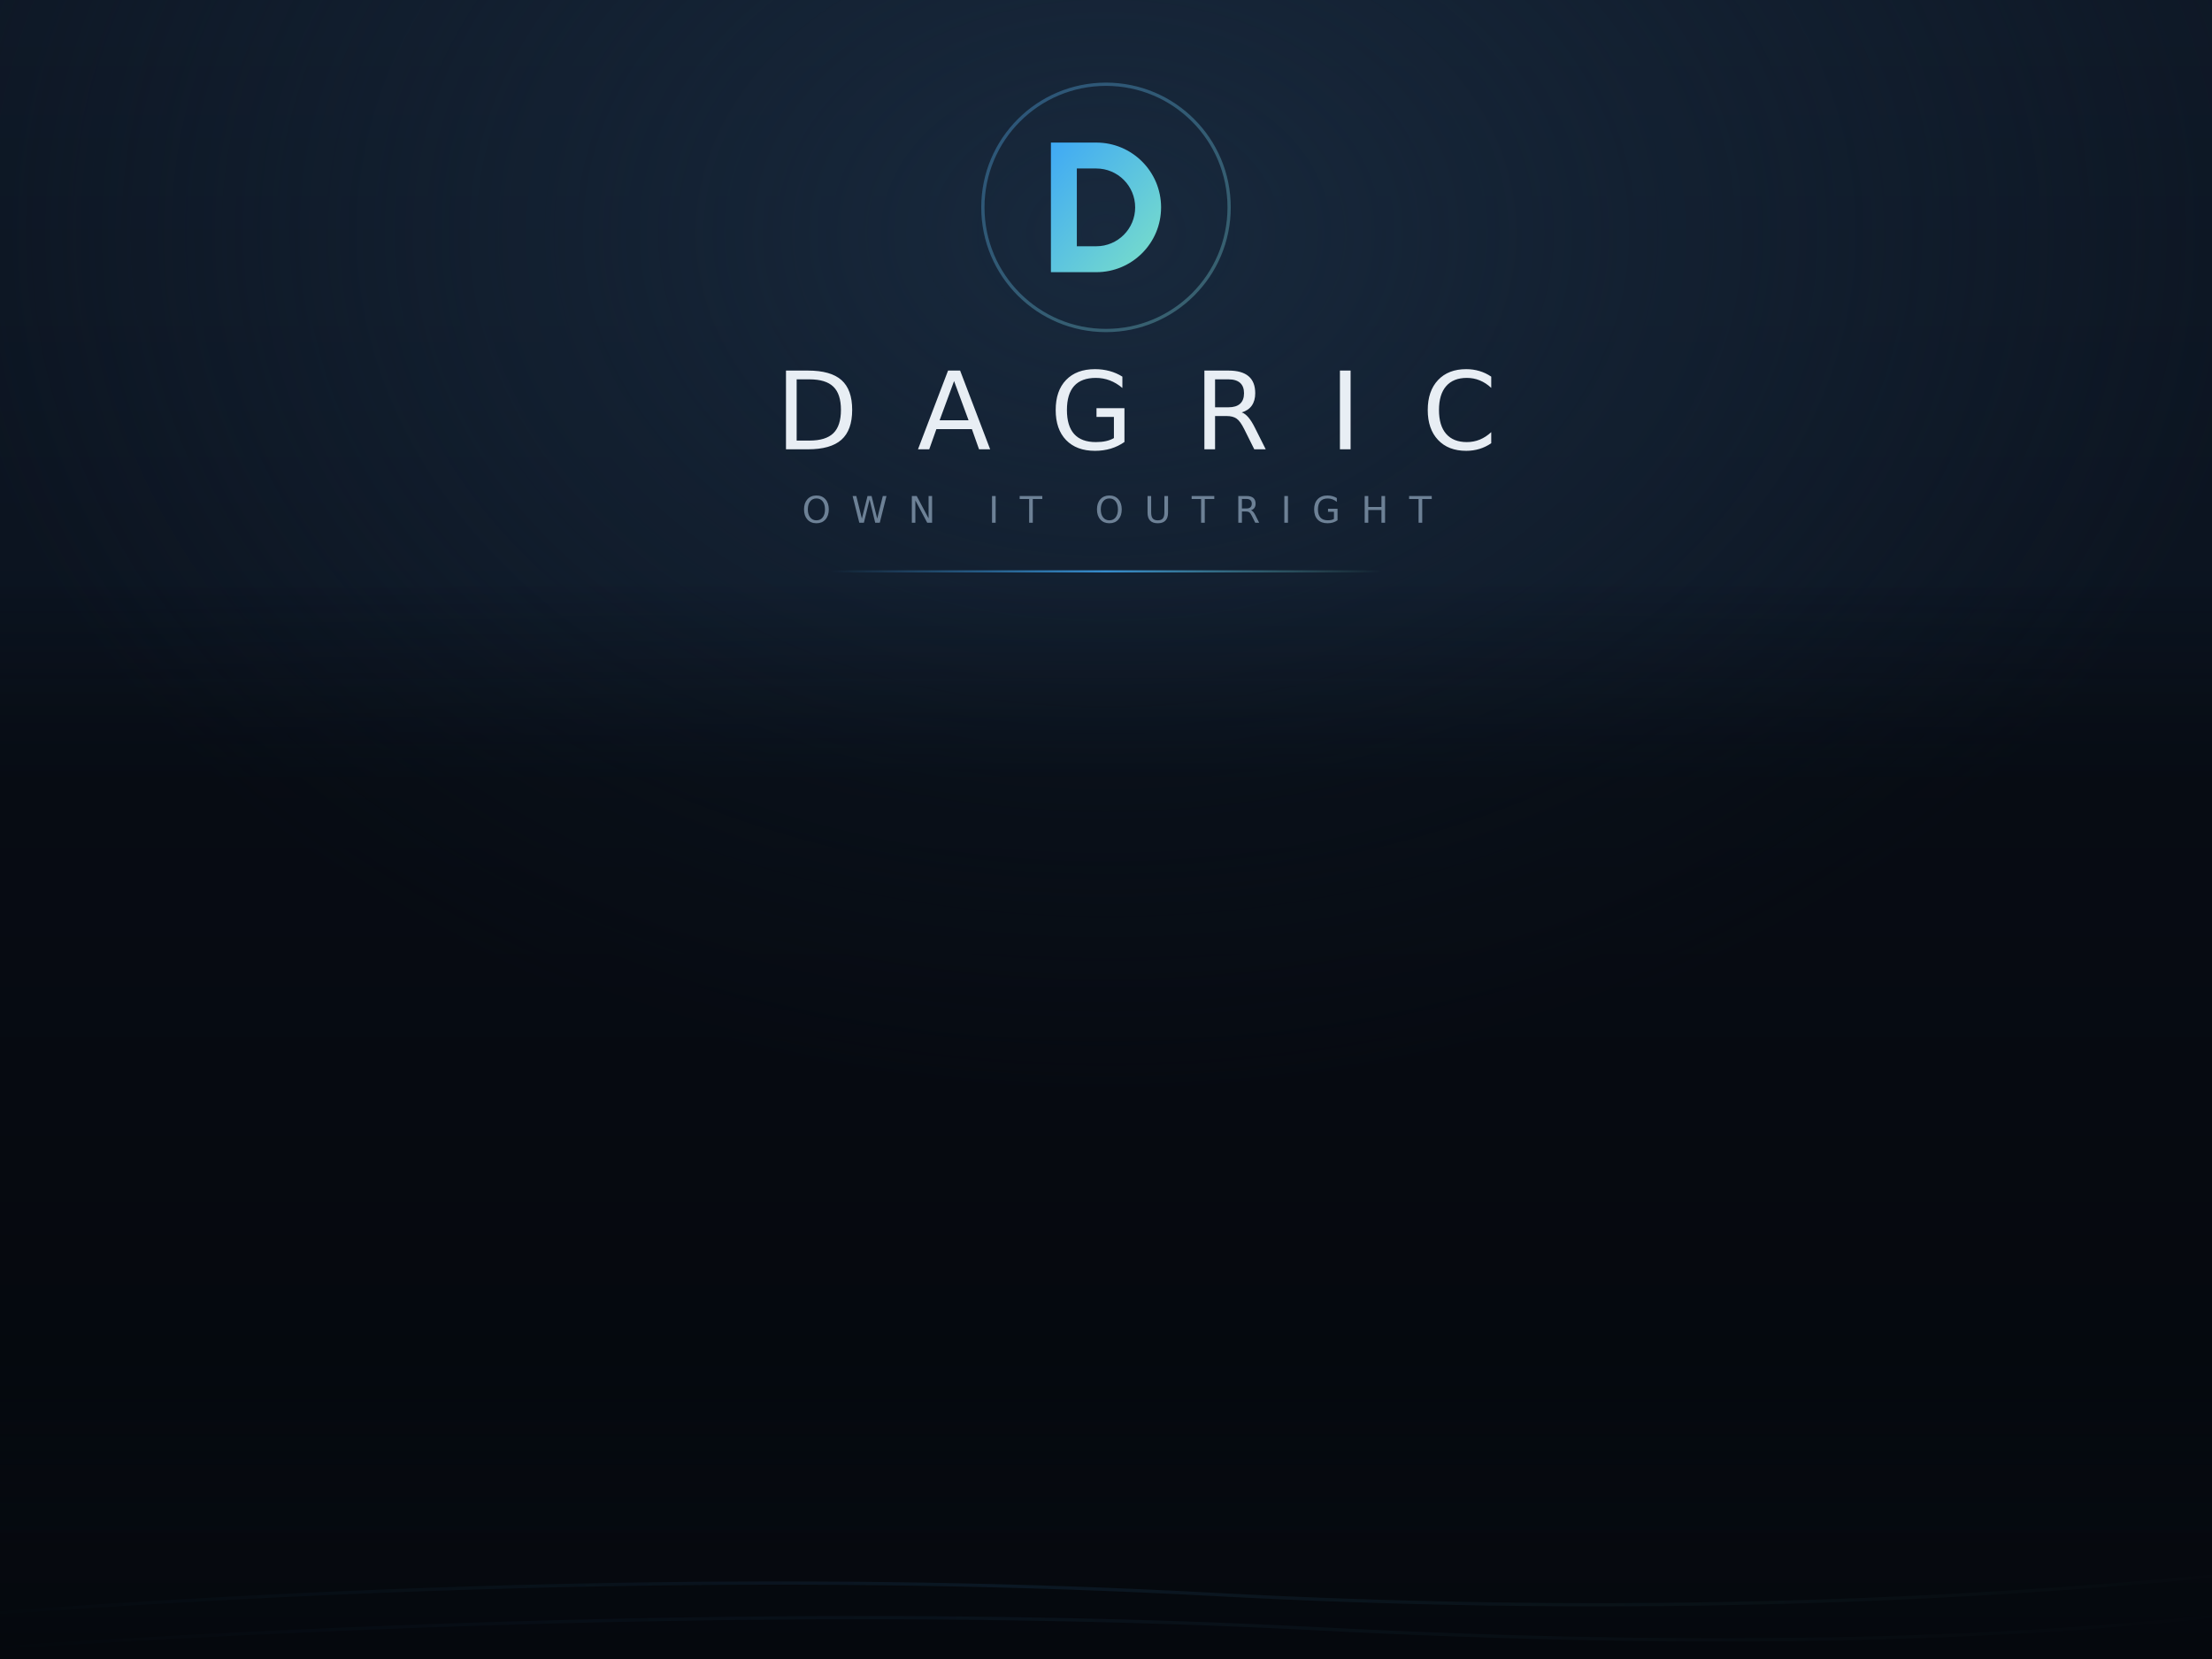
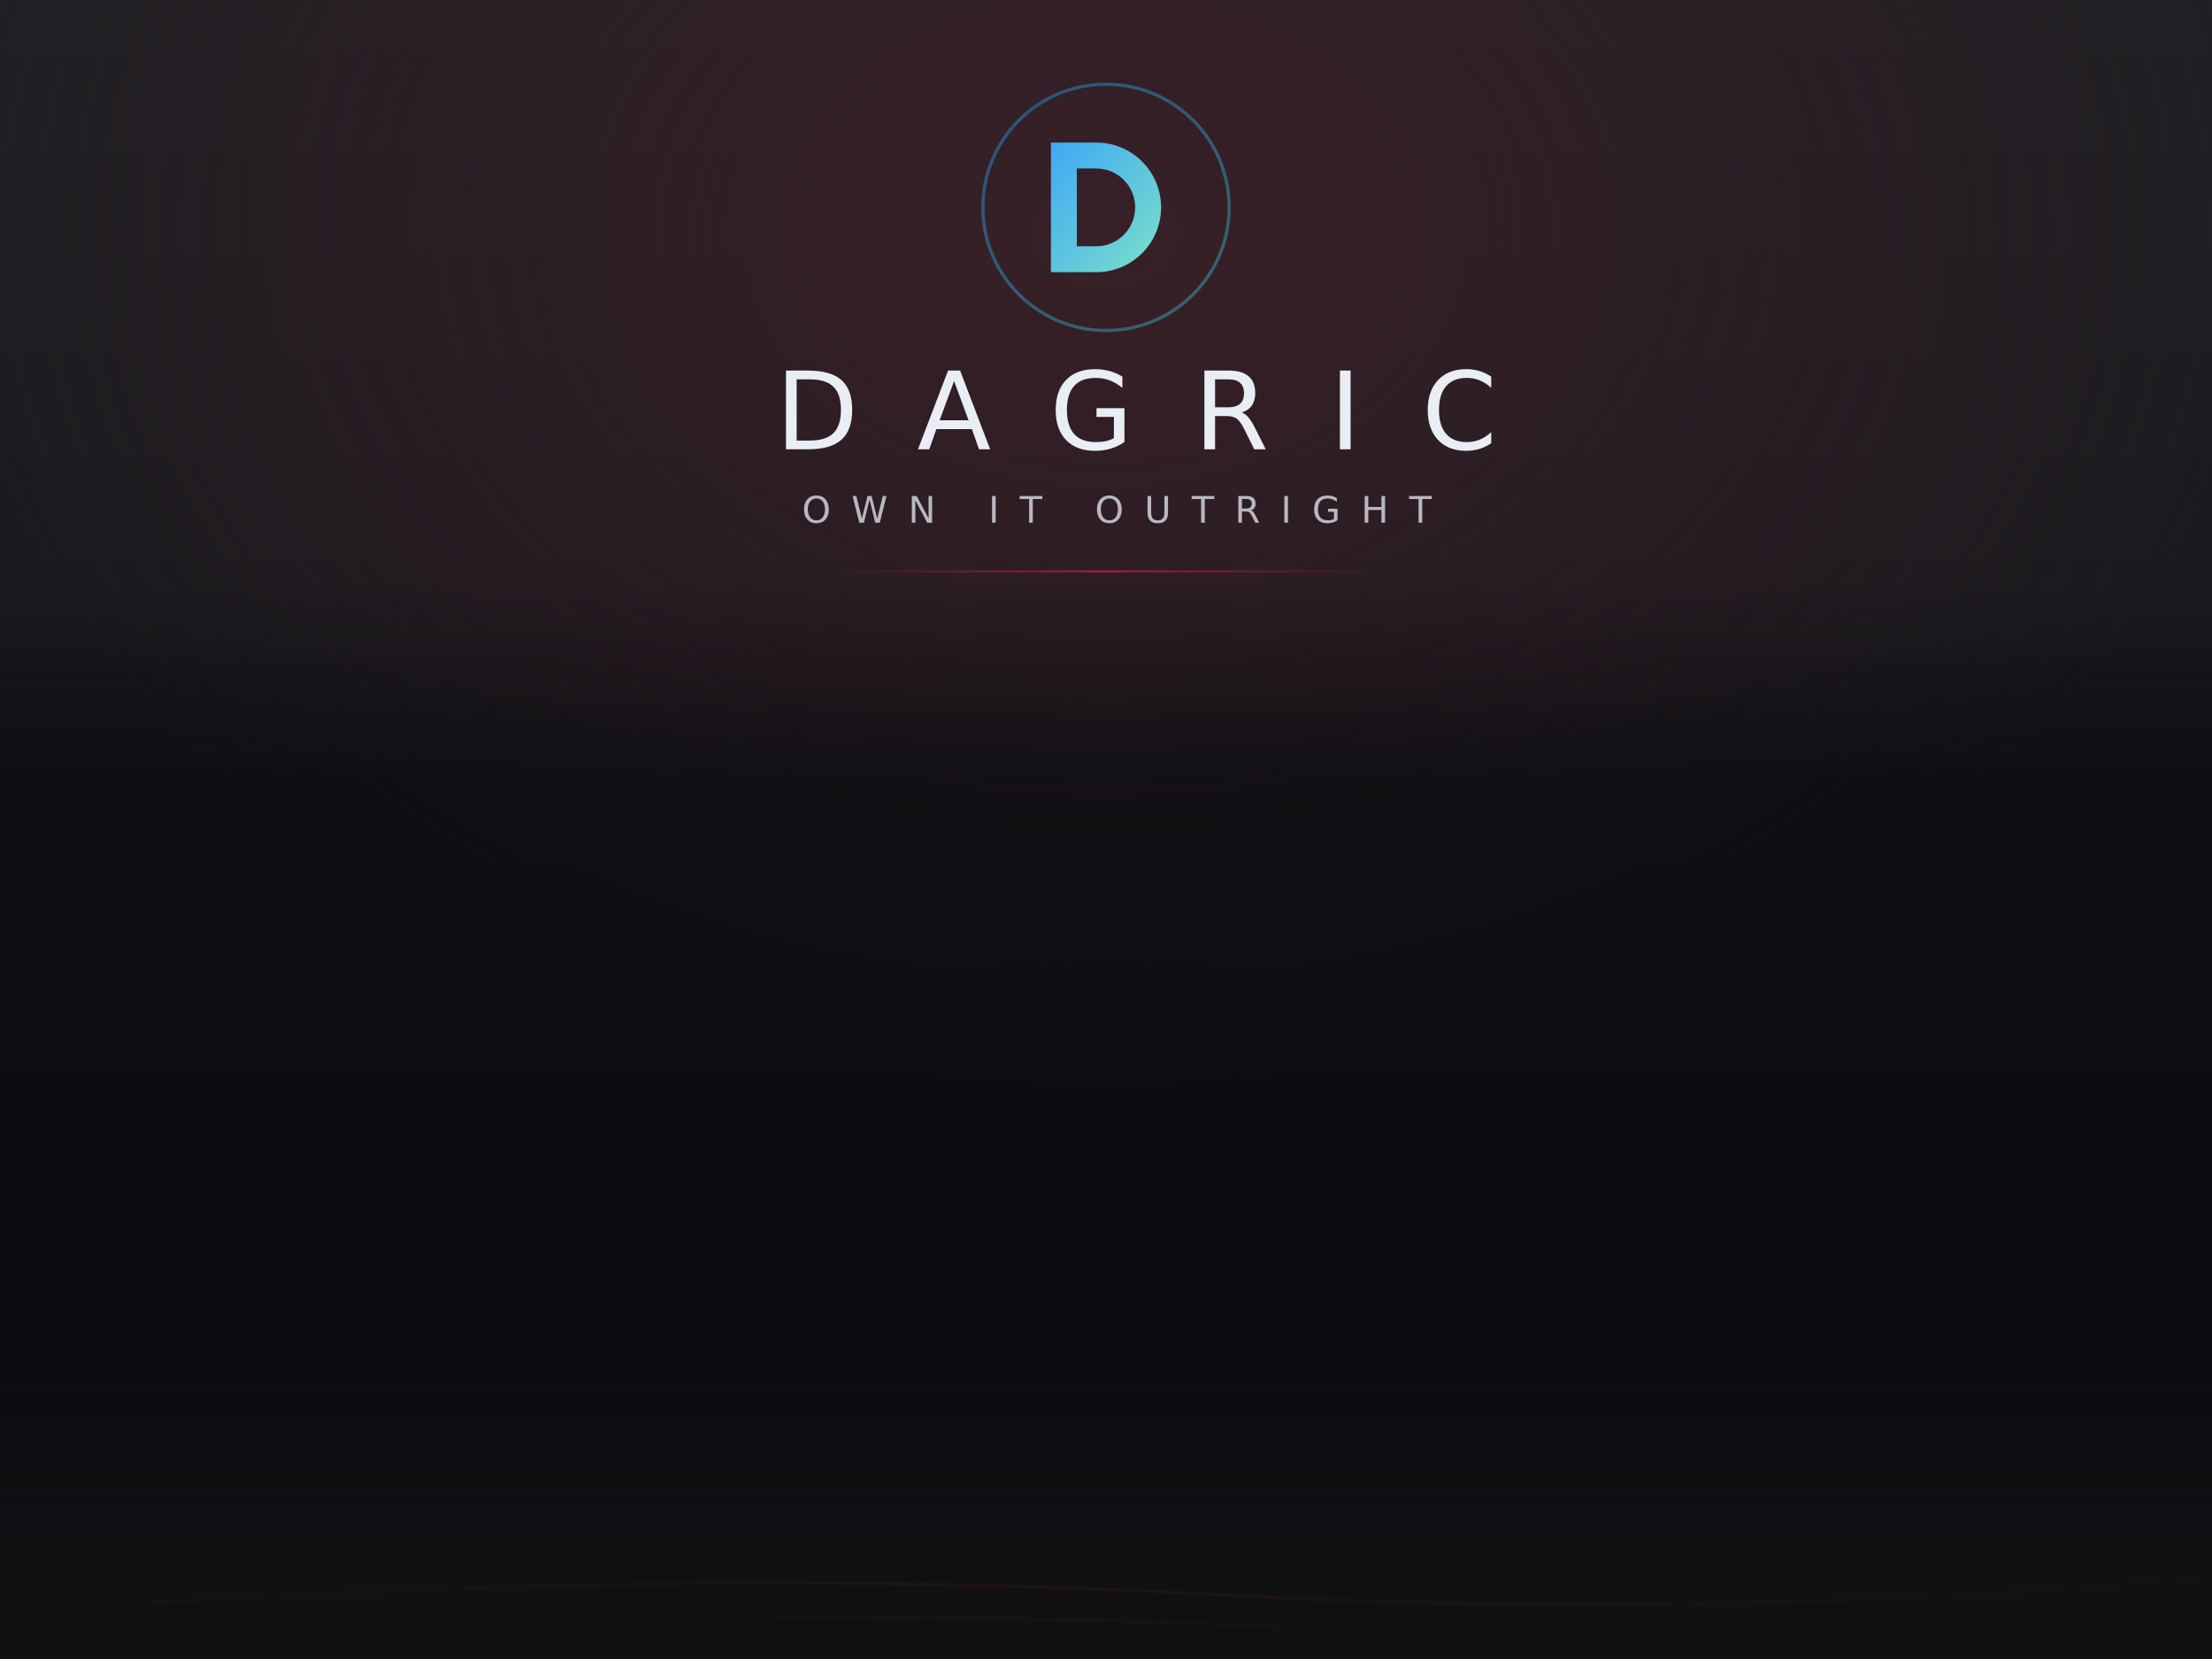
<svg xmlns="http://www.w3.org/2000/svg" width="1024" height="768" viewBox="0 0 1024 768">
  <defs>
    <linearGradient id="bg" x1="0" y1="0" x2="0" y2="1">
-       <stop offset="0%" stop-color="#0e1826" />
-       <stop offset="55%" stop-color="#0a111c" />
-       <stop offset="100%" stop-color="#05080d" />
+       <stop offset="0%" stop-color="#202024" />
+       <stop offset="55%" stop-color="#17171b" />
+       <stop offset="100%" stop-color="#101012" />
    </linearGradient>
    <radialGradient id="glow" cx="50%" cy="14%" r="52%">
-       <stop offset="0%" stop-color="#18293d" />
-       <stop offset="100%" stop-color="#18293d" stop-opacity="0" />
+       <stop offset="0%" stop-color="#382027" />
+       <stop offset="100%" stop-color="#382027" stop-opacity="0" />
    </radialGradient>
    <linearGradient id="mark" x1="0" y1="0" x2="1" y2="1">
      <stop offset="0%" stop-color="#3fa9f5" />
      <stop offset="100%" stop-color="#7be0c8" />
    </linearGradient>
    <linearGradient id="hair" x1="0" y1="0" x2="1" y2="0">
-       <stop offset="0%" stop-color="#3fa9f5" stop-opacity="0" />
-       <stop offset="50%" stop-color="#3fa9f5" stop-opacity="0.8" />
-       <stop offset="100%" stop-color="#7be0c8" stop-opacity="0" />
+       <stop offset="0%" stop-color="#b82036" stop-opacity="0" />
+       <stop offset="50%" stop-color="#b82036" stop-opacity="0.8" />
+       <stop offset="100%" stop-color="#b82036" stop-opacity="0" />
    </linearGradient>
    <linearGradient id="contour" x1="0" y1="0" x2="1" y2="0">
-       <stop offset="0%" stop-color="#3fa9f5" stop-opacity="0" />
-       <stop offset="45%" stop-color="#3fa9f5" stop-opacity="0.6" />
-       <stop offset="100%" stop-color="#7be0c8" stop-opacity="0" />
+       <stop offset="0%" stop-color="#b82036" stop-opacity="0" />
+       <stop offset="45%" stop-color="#b82036" stop-opacity="0.6" />
+       <stop offset="100%" stop-color="#b82036" stop-opacity="0" />
    </linearGradient>
    <linearGradient id="band" x1="0" y1="0" x2="0" y2="1">
      <stop offset="0%" stop-color="#03060a" stop-opacity="0" />
      <stop offset="20%" stop-color="#03060a" stop-opacity="0.5" />
      <stop offset="80%" stop-color="#03060a" stop-opacity="0.5" />
      <stop offset="100%" stop-color="#03060a" stop-opacity="0" />
    </linearGradient>
  </defs>
  <rect width="1024" height="768" fill="url(#bg)" />
  <rect width="1024" height="768" fill="url(#glow)" />
  <g transform="translate(512,96) scale(1.5)">
    <circle r="38" fill="none" stroke="#243850" stroke-width="1" />
    <circle r="38" fill="none" stroke="url(#mark)" stroke-width="1" opacity="0.25" />
    <path transform="translate(-3,0)" d="M -14 -20 H 0 A 20 20 0 0 1 0 20 H -14 Z M -6 -12 H 0 A 12 12 0 0 1 0 12 H -6 Z" fill="url(#mark)" fill-rule="evenodd" />
  </g>
  <g font-family="DejaVu Sans" text-anchor="middle">
    <text x="526" y="208" font-size="50" letter-spacing="28" fill="#e8eef4">DAGRIC</text>
-     <text x="517" y="242" font-size="17" letter-spacing="9.5" fill="#6d8196">OWN IT OUTRIGHT</text>
+     <text x="517" y="242" font-size="17" letter-spacing="9.5" fill="#b8b8c2">OWN IT OUTRIGHT</text>
  </g>
  <rect x="384" y="264" width="256" height="1" fill="url(#hair)" />
  <rect x="0" y="268" width="1024" height="456" fill="url(#band)" />
  <g stroke="url(#contour)" fill="none" stroke-width="1.5">
    <path d="M -20 748 Q 300 724 560 738 T 1060 726" opacity="0.16" />
    <path d="M -20 764 Q 340 740 610 754 T 1060 744" opacity="0.10" />
  </g>
</svg>
